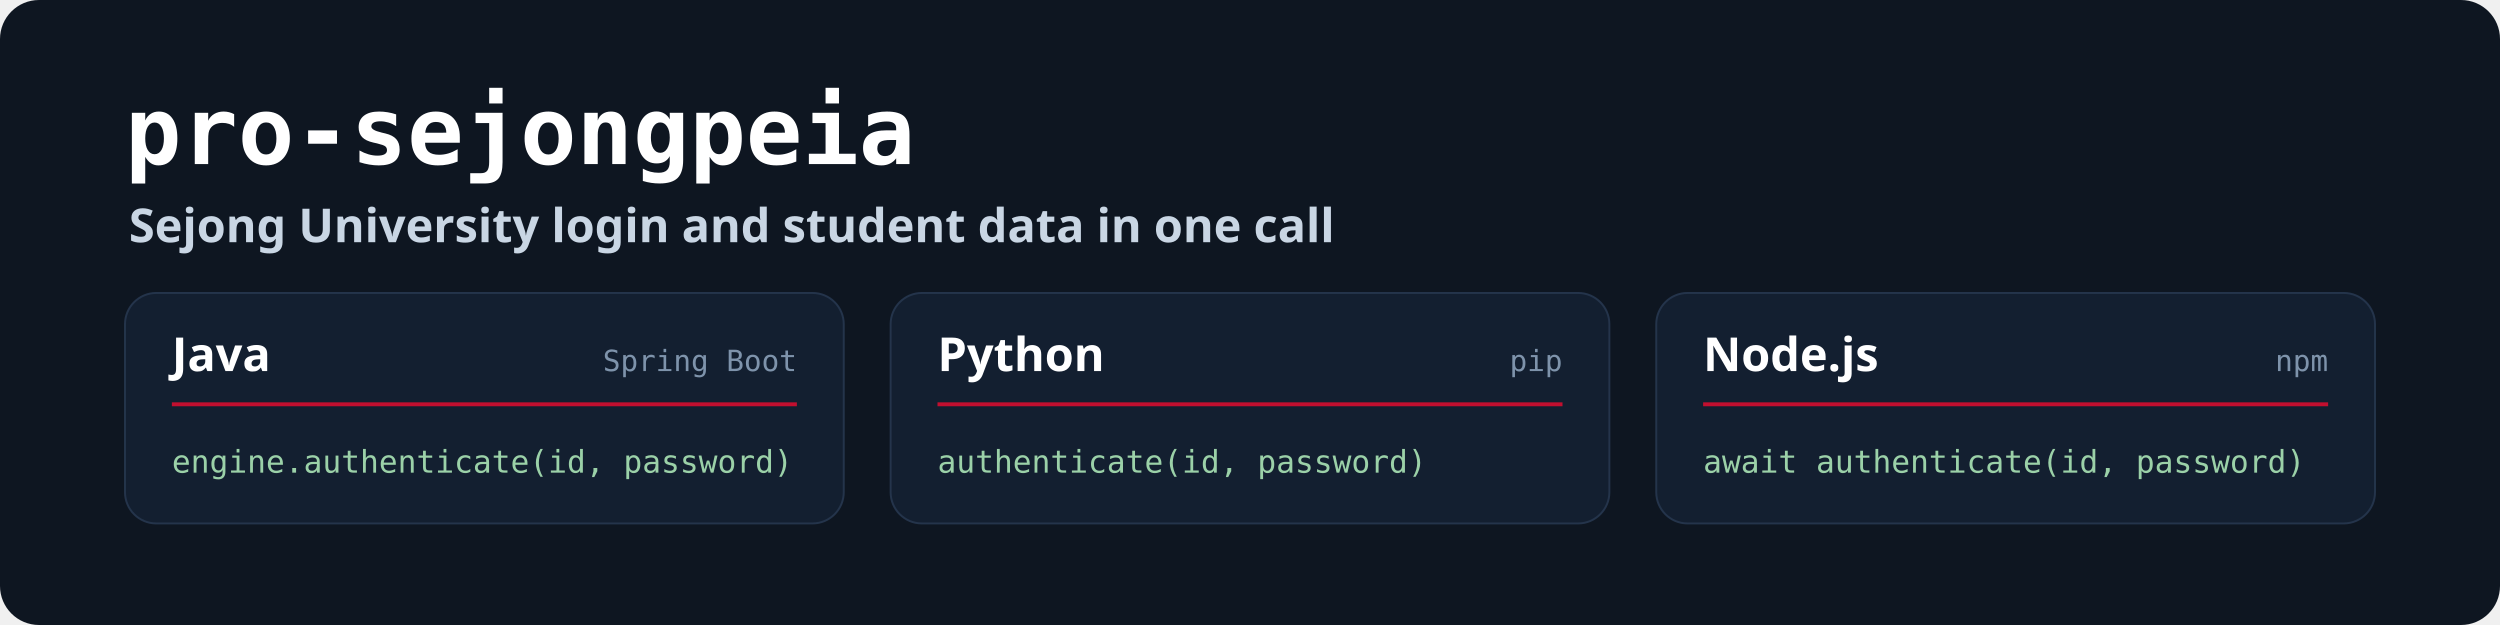
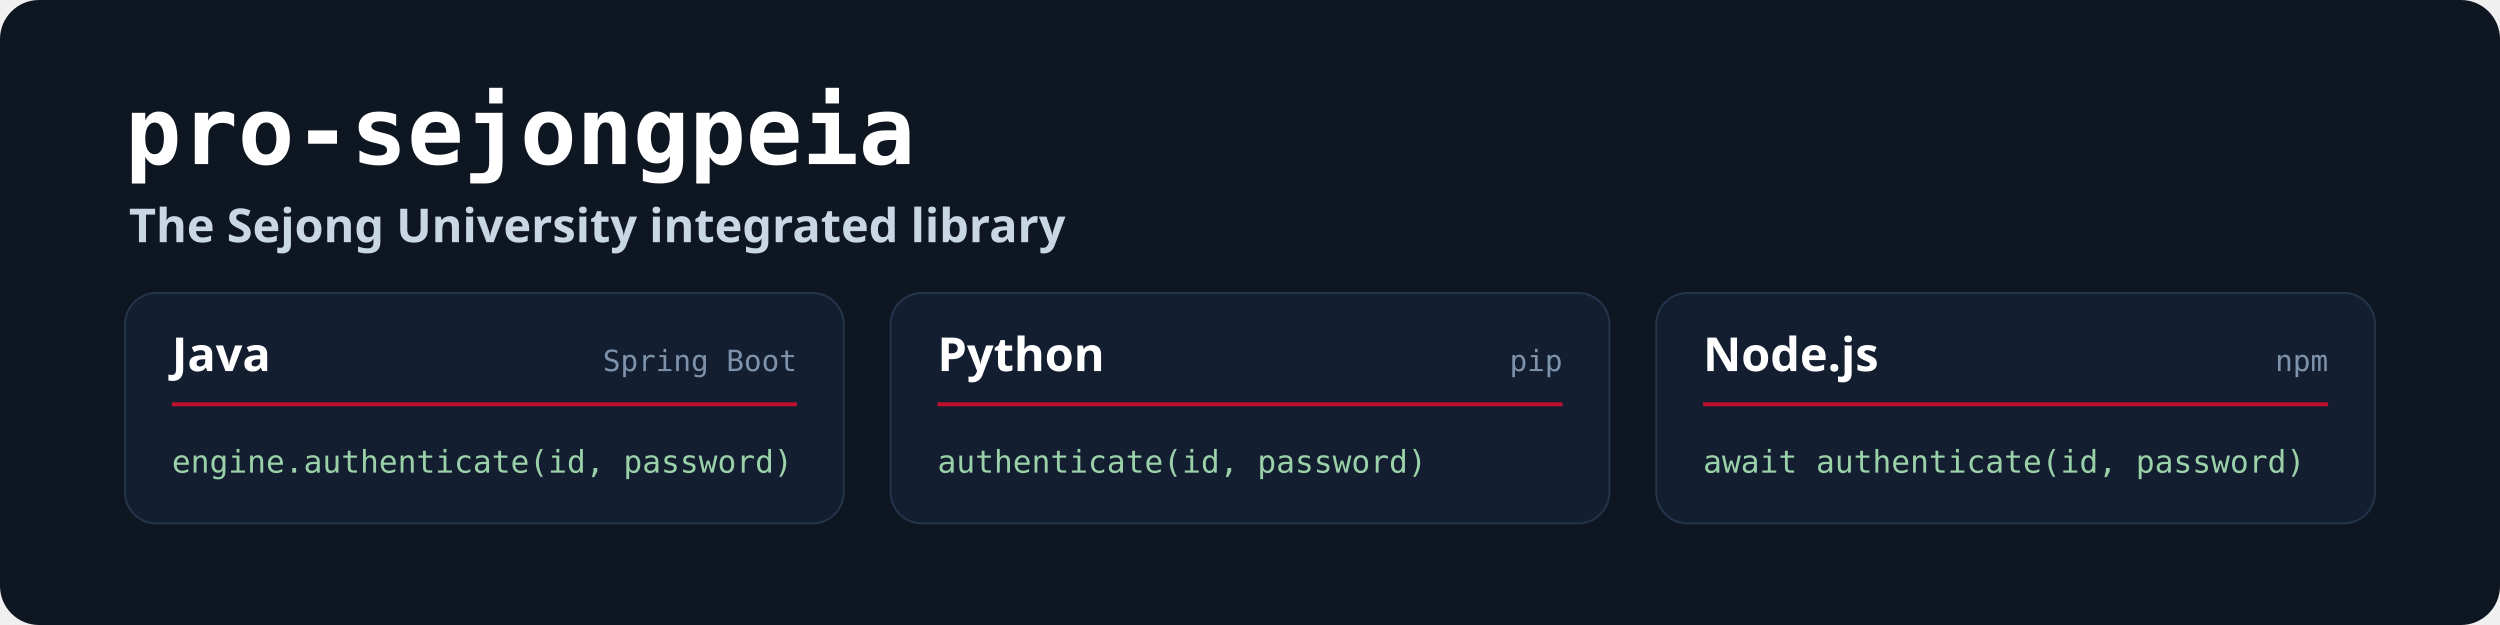
<svg xmlns="http://www.w3.org/2000/svg" width="1280" height="320" viewBox="0 0 1280 320" role="img" aria-label="pro-sejongpeia">
  <defs />
  <rect width="1280" height="320" rx="20" fill="#0E1621" />
  <text x="64" y="84" font-family="ui-monospace,'SF Mono',Menlo,Consolas,monospace" font-size="48" font-weight="800" fill="#fff">pro-sejongpeia</text>
-   <text x="66" y="124" font-family="'Apple SD Gothic Neo','Noto Sans KR','Malgun Gothic','Segoe UI',system-ui,sans-serif" font-size="24" font-weight="600" fill="#C9D6E4">Sejong University login and student data in one call</text>
+   <text x="66" y="124" font-family="'Apple SD Gothic Neo','Noto Sans KR','Malgun Gothic','Segoe UI',system-ui,sans-serif" font-size="24" font-weight="600" fill="#C9D6E4">The Sejong University integrated library</text>
  <rect x="64" y="150" width="368" height="118" rx="16" fill="#131F30" stroke="#24344B" />
  <text x="88" y="190" font-family="'Apple SD Gothic Neo','Noto Sans KR','Malgun Gothic','Segoe UI',system-ui,sans-serif" font-size="24" font-weight="800" fill="#fff">Java</text>
  <text x="408" y="190" font-family="ui-monospace,'SF Mono',Menlo,Consolas,monospace" font-size="15" fill="#7E93AB" text-anchor="end">Spring Boot</text>
  <rect x="88" y="206" width="320" height="2" fill="#C20F2F" />
  <text x="88" y="242" font-family="ui-monospace,'SF Mono',Menlo,Consolas,monospace" font-size="16" fill="#9BD1A8">engine.authenticate(id, password)</text>
  <rect x="456" y="150" width="368" height="118" rx="16" fill="#131F30" stroke="#24344B" />
  <text x="480" y="190" font-family="'Apple SD Gothic Neo','Noto Sans KR','Malgun Gothic','Segoe UI',system-ui,sans-serif" font-size="24" font-weight="800" fill="#fff">Python</text>
  <text x="800" y="190" font-family="ui-monospace,'SF Mono',Menlo,Consolas,monospace" font-size="15" fill="#7E93AB" text-anchor="end">pip</text>
  <rect x="480" y="206" width="320" height="2" fill="#C20F2F" />
  <text x="480" y="242" font-family="ui-monospace,'SF Mono',Menlo,Consolas,monospace" font-size="16" fill="#9BD1A8">authenticate(id, password)</text>
  <rect x="848" y="150" width="368" height="118" rx="16" fill="#131F30" stroke="#24344B" />
  <text x="872" y="190" font-family="'Apple SD Gothic Neo','Noto Sans KR','Malgun Gothic','Segoe UI',system-ui,sans-serif" font-size="24" font-weight="800" fill="#fff">Node.js</text>
  <text x="1192" y="190" font-family="ui-monospace,'SF Mono',Menlo,Consolas,monospace" font-size="15" fill="#7E93AB" text-anchor="end">npm</text>
  <rect x="872" y="206" width="320" height="2" fill="#C20F2F" />
  <text x="872" y="242" font-family="ui-monospace,'SF Mono',Menlo,Consolas,monospace" font-size="16" fill="#9BD1A8">await authenticate(id, password)</text>
</svg>
